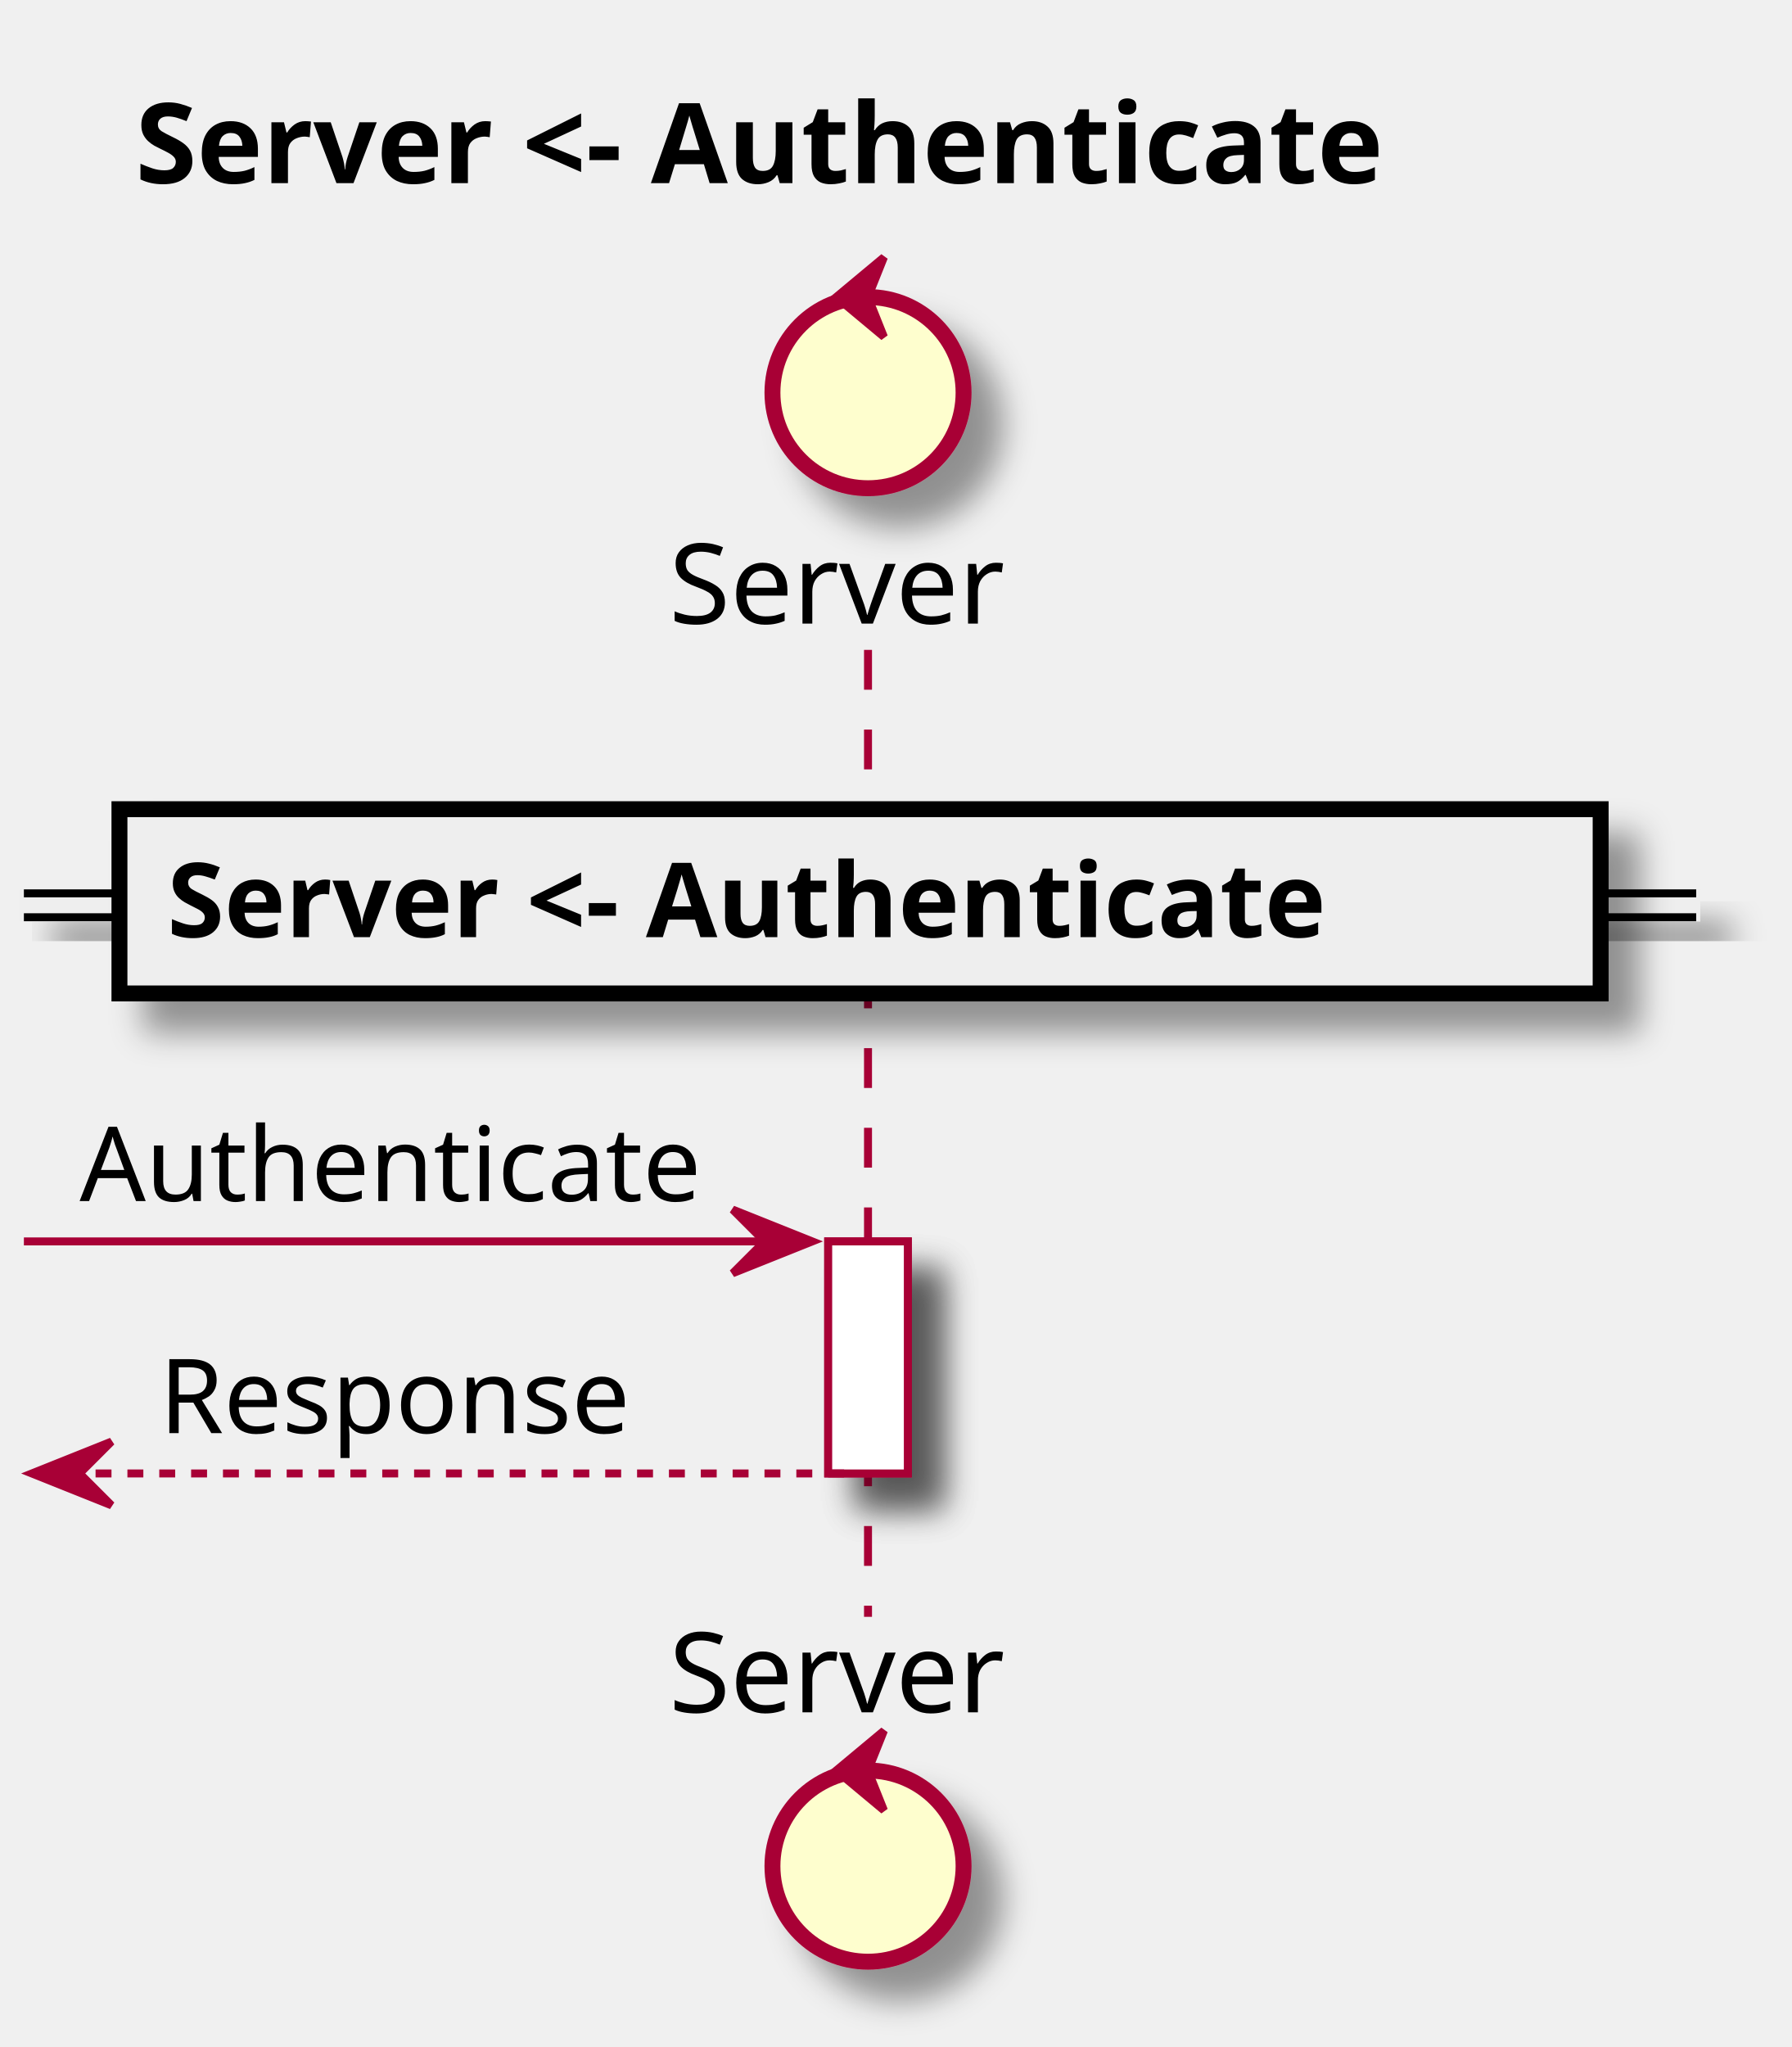
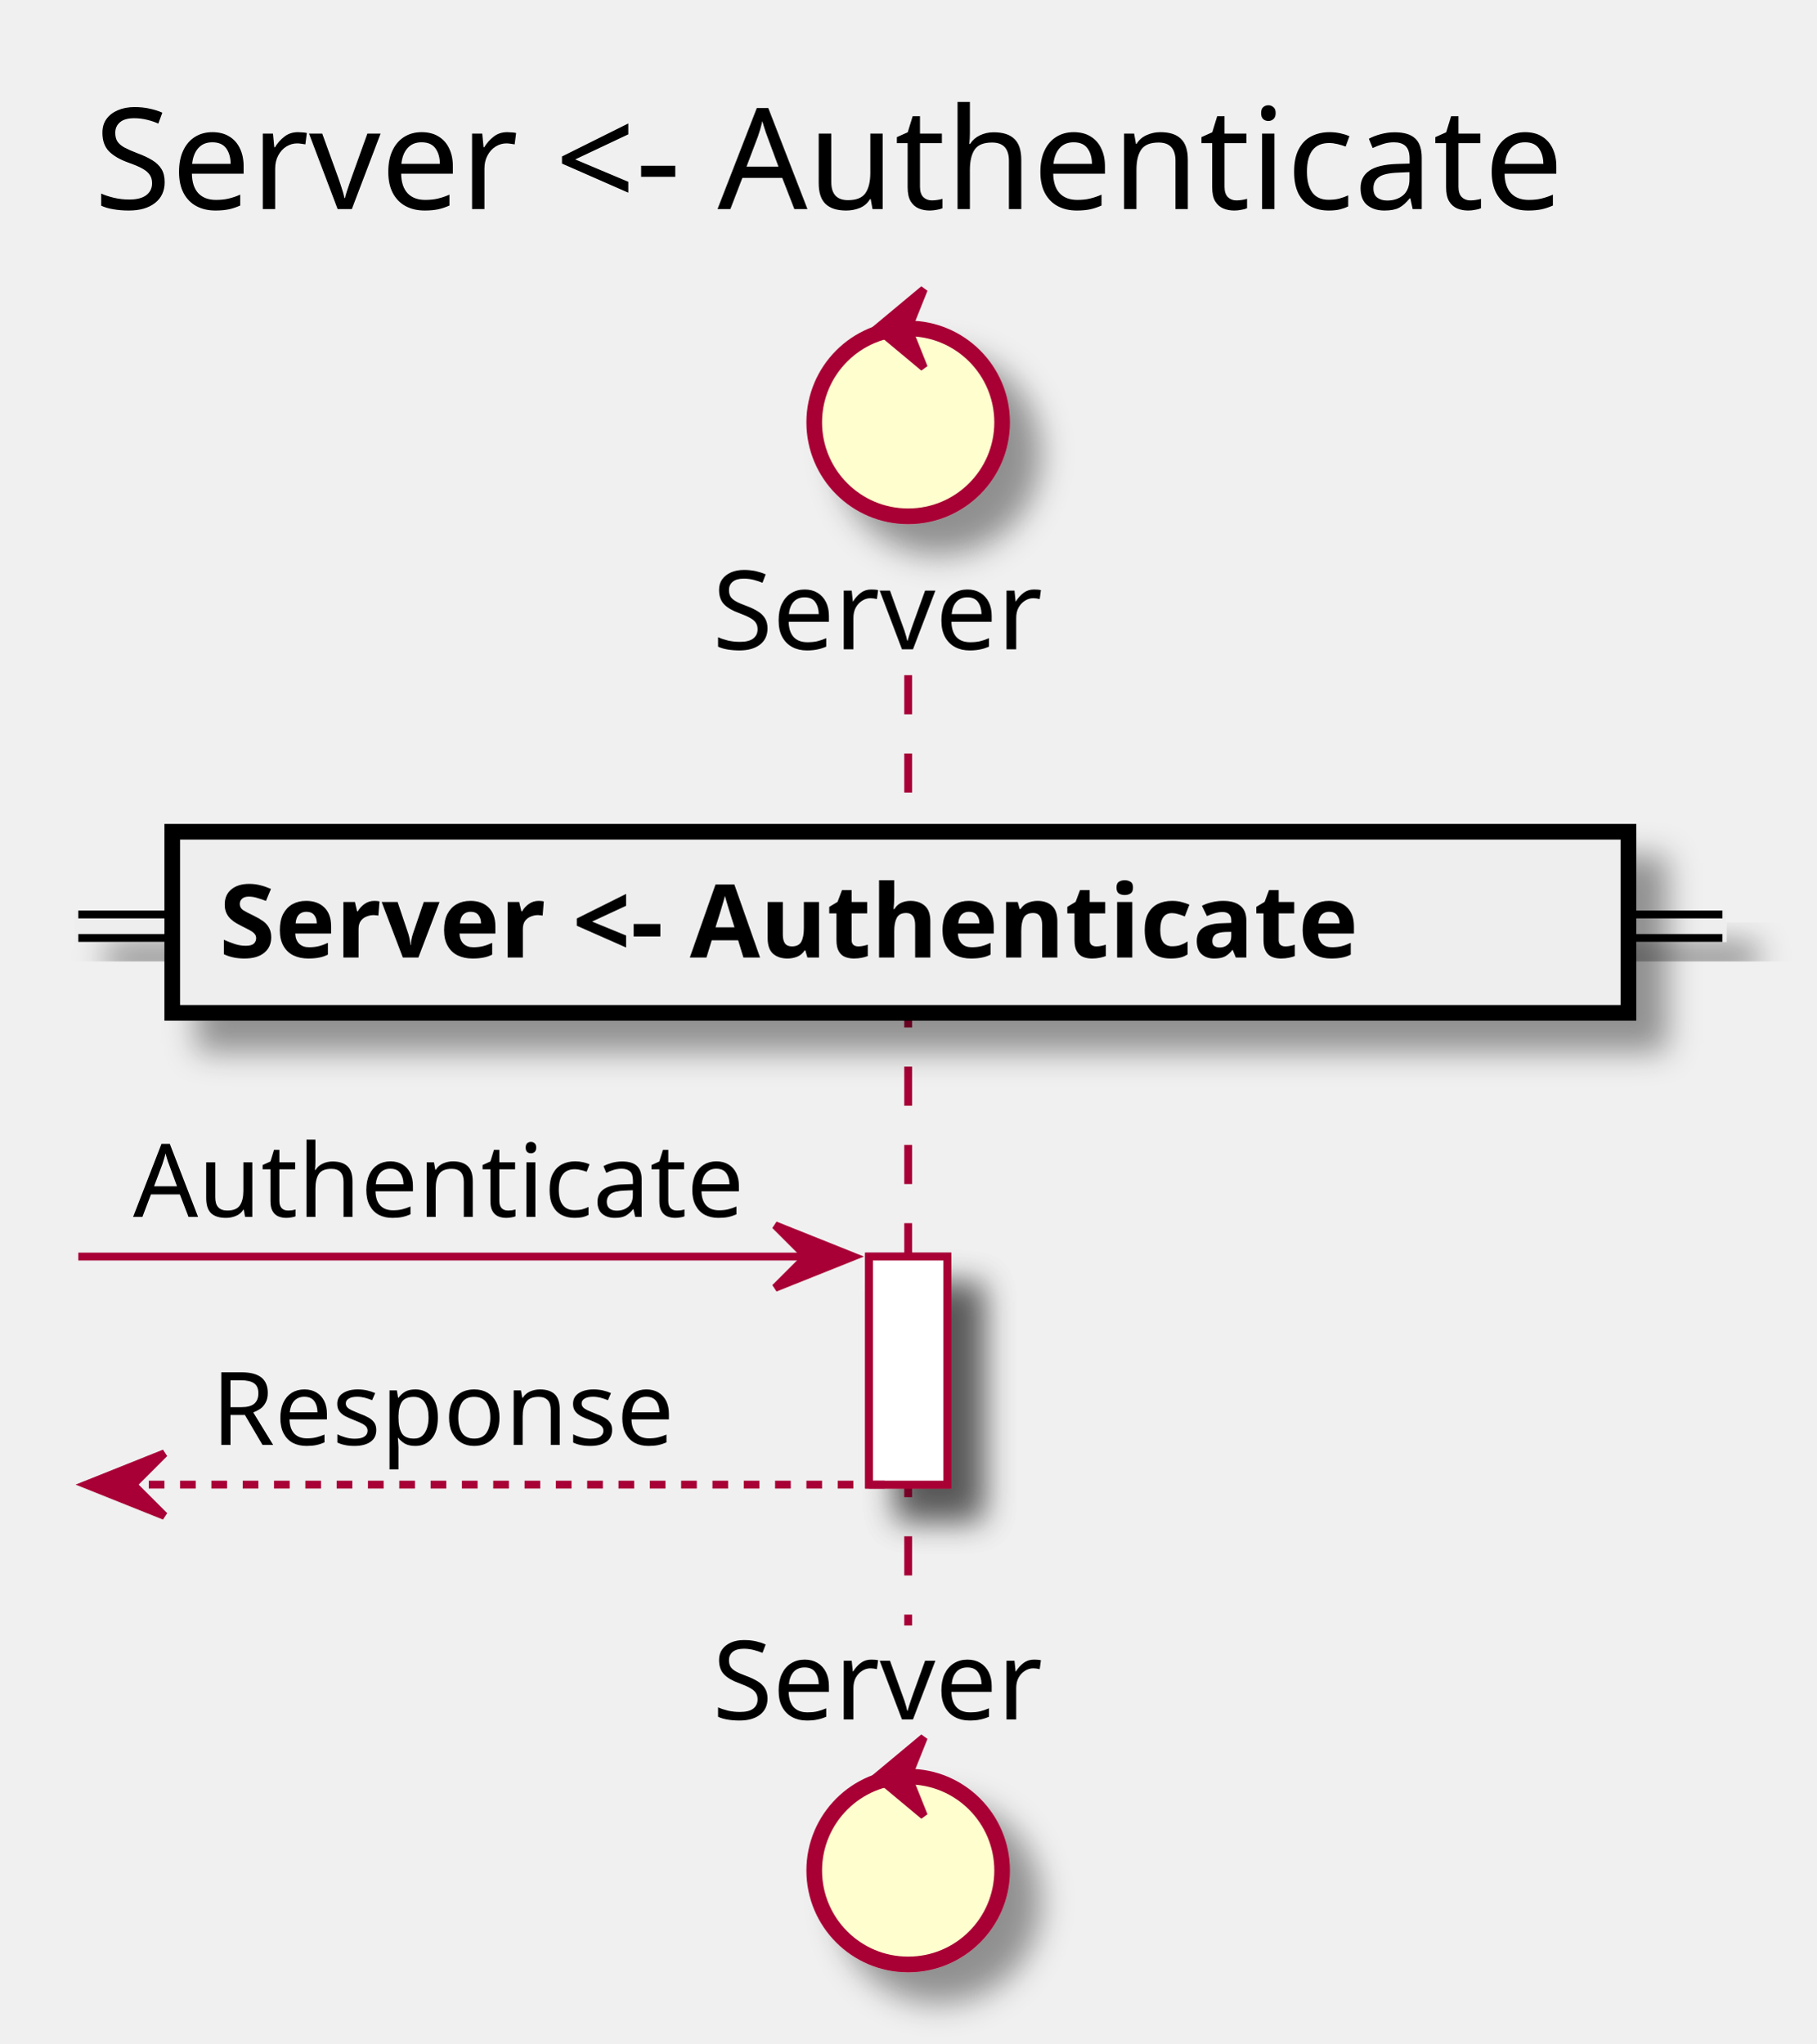
- <svg xmlns="http://www.w3.org/2000/svg" contentScriptType="application/ecmascript" contentStyleType="text/css" height="257px" preserveAspectRatio="none" style="width:225px;height:257px;" version="1.1" viewBox="0 0 225 257" width="225px" zoomAndPan="magnify">
+ <svg xmlns="http://www.w3.org/2000/svg" contentScriptType="application/ecmascript" contentStyleType="text/css" height="261px" preserveAspectRatio="none" style="width:232px;height:261px;" version="1.1" viewBox="0 0 232 261" width="232px" zoomAndPan="magnify">
  <defs>
    <filter height="300%" id="fb1gvvwd3sjqm" width="300%" x="-1" y="-1">
      <feGaussianBlur result="blurOut" stdDeviation="2.0" />
      <feColorMatrix in="blurOut" result="blurOut2" type="matrix" values="0 0 0 0 0 0 0 0 0 0 0 0 0 0 0 0 0 0 .4 0" />
      <feOffset dx="4.0" dy="4.0" in="blurOut2" result="blurOut3" />
      <feBlend in="SourceGraphic" in2="blurOut3" mode="normal" />
    </filter>
  </defs>
  <g>
-     <text fill="#000000" font-family="sans-serif" font-size="14" font-weight="bold" lengthAdjust="spacingAndGlyphs" textLength="182" x="17" y="22.995">Server &lt;- Authenticate</text>
-     <rect fill="#FFFFFF" filter="url(#fb1gvvwd3sjqm)" height="29.133" style="stroke: #A80036; stroke-width: 1.0;" width="10" x="104" y="155.859" />
-     <line style="stroke: #A80036; stroke-width: 1.0; stroke-dasharray: 5.0,5.0;" x1="109" x2="109" y1="81.594" y2="202.992" />
-     <text fill="#000000" font-family="sans-serif" font-size="14" lengthAdjust="spacingAndGlyphs" textLength="44" x="84" y="78.292">Server</text>
-     <ellipse cx="109" cy="49.297" fill="#FEFECE" filter="url(#fb1gvvwd3sjqm)" rx="12" ry="12" style="stroke: #A80036; stroke-width: 2.0;" />
-     <polygon fill="#A80036" points="105,37.297,111,32.297,109,37.297,111,42.297,105,37.297" style="stroke: #A80036; stroke-width: 1.0;" />
-     <text fill="#000000" font-family="sans-serif" font-size="14" lengthAdjust="spacingAndGlyphs" textLength="44" x="84" y="214.987">Server</text>
-     <ellipse cx="109" cy="234.289" fill="#FEFECE" filter="url(#fb1gvvwd3sjqm)" rx="12" ry="12" style="stroke: #A80036; stroke-width: 2.0;" />
-     <polygon fill="#A80036" points="105,222.289,111,217.289,109,222.289,111,227.289,105,222.289" style="stroke: #A80036; stroke-width: 1.0;" />
-     <rect fill="#FFFFFF" filter="url(#fb1gvvwd3sjqm)" height="29.133" style="stroke: #A80036; stroke-width: 1.0;" width="10" x="104" y="155.859" />
-     <rect fill="#EEEEEE" filter="url(#fb1gvvwd3sjqm)" height="3" style="stroke: #EEEEEE; stroke-width: 1.0;" width="210" x="3" y="112.16" />
-     <line style="stroke: #000000; stroke-width: 1.0;" x1="3" x2="213" y1="112.16" y2="112.16" />
-     <line style="stroke: #000000; stroke-width: 1.0;" x1="3" x2="213" y1="115.16" y2="115.16" />
-     <rect fill="#EEEEEE" filter="url(#fb1gvvwd3sjqm)" height="23.133" style="stroke: #000000; stroke-width: 2.0;" width="186" x="15" y="101.594" />
-     <text fill="#000000" font-family="sans-serif" font-size="13" font-weight="bold" lengthAdjust="spacingAndGlyphs" textLength="167" x="21" y="117.661">Server &lt;- Authenticate</text>
-     <polygon fill="#A80036" points="92,151.859,102,155.859,92,159.859,96,155.859" style="stroke: #A80036; stroke-width: 1.0;" />
-     <line style="stroke: #A80036; stroke-width: 1.0;" x1="3" x2="98" y1="155.859" y2="155.859" />
-     <text fill="#000000" font-family="sans-serif" font-size="13" lengthAdjust="spacingAndGlyphs" textLength="82" x="10" y="150.793">Authenticate</text>
-     <polygon fill="#A80036" points="14,180.992,4,184.992,14,188.992,10,184.992" style="stroke: #A80036; stroke-width: 1.0;" />
-     <line style="stroke: #A80036; stroke-width: 1.0; stroke-dasharray: 2.0,2.0;" x1="8" x2="108" y1="184.992" y2="184.992" />
-     <text fill="#000000" font-family="sans-serif" font-size="13" lengthAdjust="spacingAndGlyphs" textLength="62" x="20" y="179.926">Response</text>
+     <text fill="#000000" font-family="sans-serif" font-size="18" lengthAdjust="spacingAndGlyphs" textLength="206" x="12" y="26.708">Server &lt;- Authenticate</text>
+     <rect fill="#FFFFFF" filter="url(#fb1gvvwd3sjqm)" height="29.133" style="stroke: #A80036; stroke-width: 1.0;" width="10" x="111" y="160.516" />
+     <line style="stroke: #A80036; stroke-width: 1.0; stroke-dasharray: 5.0,5.0;" x1="116" x2="116" y1="86.25" y2="207.648" />
+     <text fill="#000000" font-family="sans-serif" font-size="14" lengthAdjust="spacingAndGlyphs" textLength="44" x="91" y="82.948">Server</text>
+     <ellipse cx="116" cy="53.953" fill="#FEFECE" filter="url(#fb1gvvwd3sjqm)" rx="12" ry="12" style="stroke: #A80036; stroke-width: 2.0;" />
+     <polygon fill="#A80036" points="112,41.953,118,36.953,116,41.953,118,46.953,112,41.953" style="stroke: #A80036; stroke-width: 1.0;" />
+     <text fill="#000000" font-family="sans-serif" font-size="14" lengthAdjust="spacingAndGlyphs" textLength="44" x="91" y="219.644">Server</text>
+     <ellipse cx="116" cy="238.945" fill="#FEFECE" filter="url(#fb1gvvwd3sjqm)" rx="12" ry="12" style="stroke: #A80036; stroke-width: 2.0;" />
+     <polygon fill="#A80036" points="112,226.945,118,221.945,116,226.945,118,231.945,112,226.945" style="stroke: #A80036; stroke-width: 1.0;" />
+     <rect fill="#FFFFFF" filter="url(#fb1gvvwd3sjqm)" height="29.133" style="stroke: #A80036; stroke-width: 1.0;" width="10" x="111" y="160.516" />
+     <rect fill="#EEEEEE" filter="url(#fb1gvvwd3sjqm)" height="3" style="stroke: #EEEEEE; stroke-width: 1.0;" width="210" x="10" y="116.816" />
+     <line style="stroke: #000000; stroke-width: 1.0;" x1="10" x2="220" y1="116.816" y2="116.816" />
+     <line style="stroke: #000000; stroke-width: 1.0;" x1="10" x2="220" y1="119.816" y2="119.816" />
+     <rect fill="#EEEEEE" filter="url(#fb1gvvwd3sjqm)" height="23.133" style="stroke: #000000; stroke-width: 2.0;" width="186" x="22" y="106.25" />
+     <text fill="#000000" font-family="sans-serif" font-size="13" font-weight="bold" lengthAdjust="spacingAndGlyphs" textLength="167" x="28" y="122.317">Server &lt;- Authenticate</text>
+     <polygon fill="#A80036" points="99,156.516,109,160.516,99,164.516,103,160.516" style="stroke: #A80036; stroke-width: 1.0;" />
+     <line style="stroke: #A80036; stroke-width: 1.0;" x1="10" x2="105" y1="160.516" y2="160.516" />
+     <text fill="#000000" font-family="sans-serif" font-size="13" lengthAdjust="spacingAndGlyphs" textLength="82" x="17" y="155.45">Authenticate</text>
+     <polygon fill="#A80036" points="21,185.648,11,189.648,21,193.648,17,189.648" style="stroke: #A80036; stroke-width: 1.0;" />
+     <line style="stroke: #A80036; stroke-width: 1.0; stroke-dasharray: 2.0,2.0;" x1="15" x2="115" y1="189.648" y2="189.648" />
+     <text fill="#000000" font-family="sans-serif" font-size="13" lengthAdjust="spacingAndGlyphs" textLength="62" x="27" y="184.583">Response</text>
  </g>
</svg>
